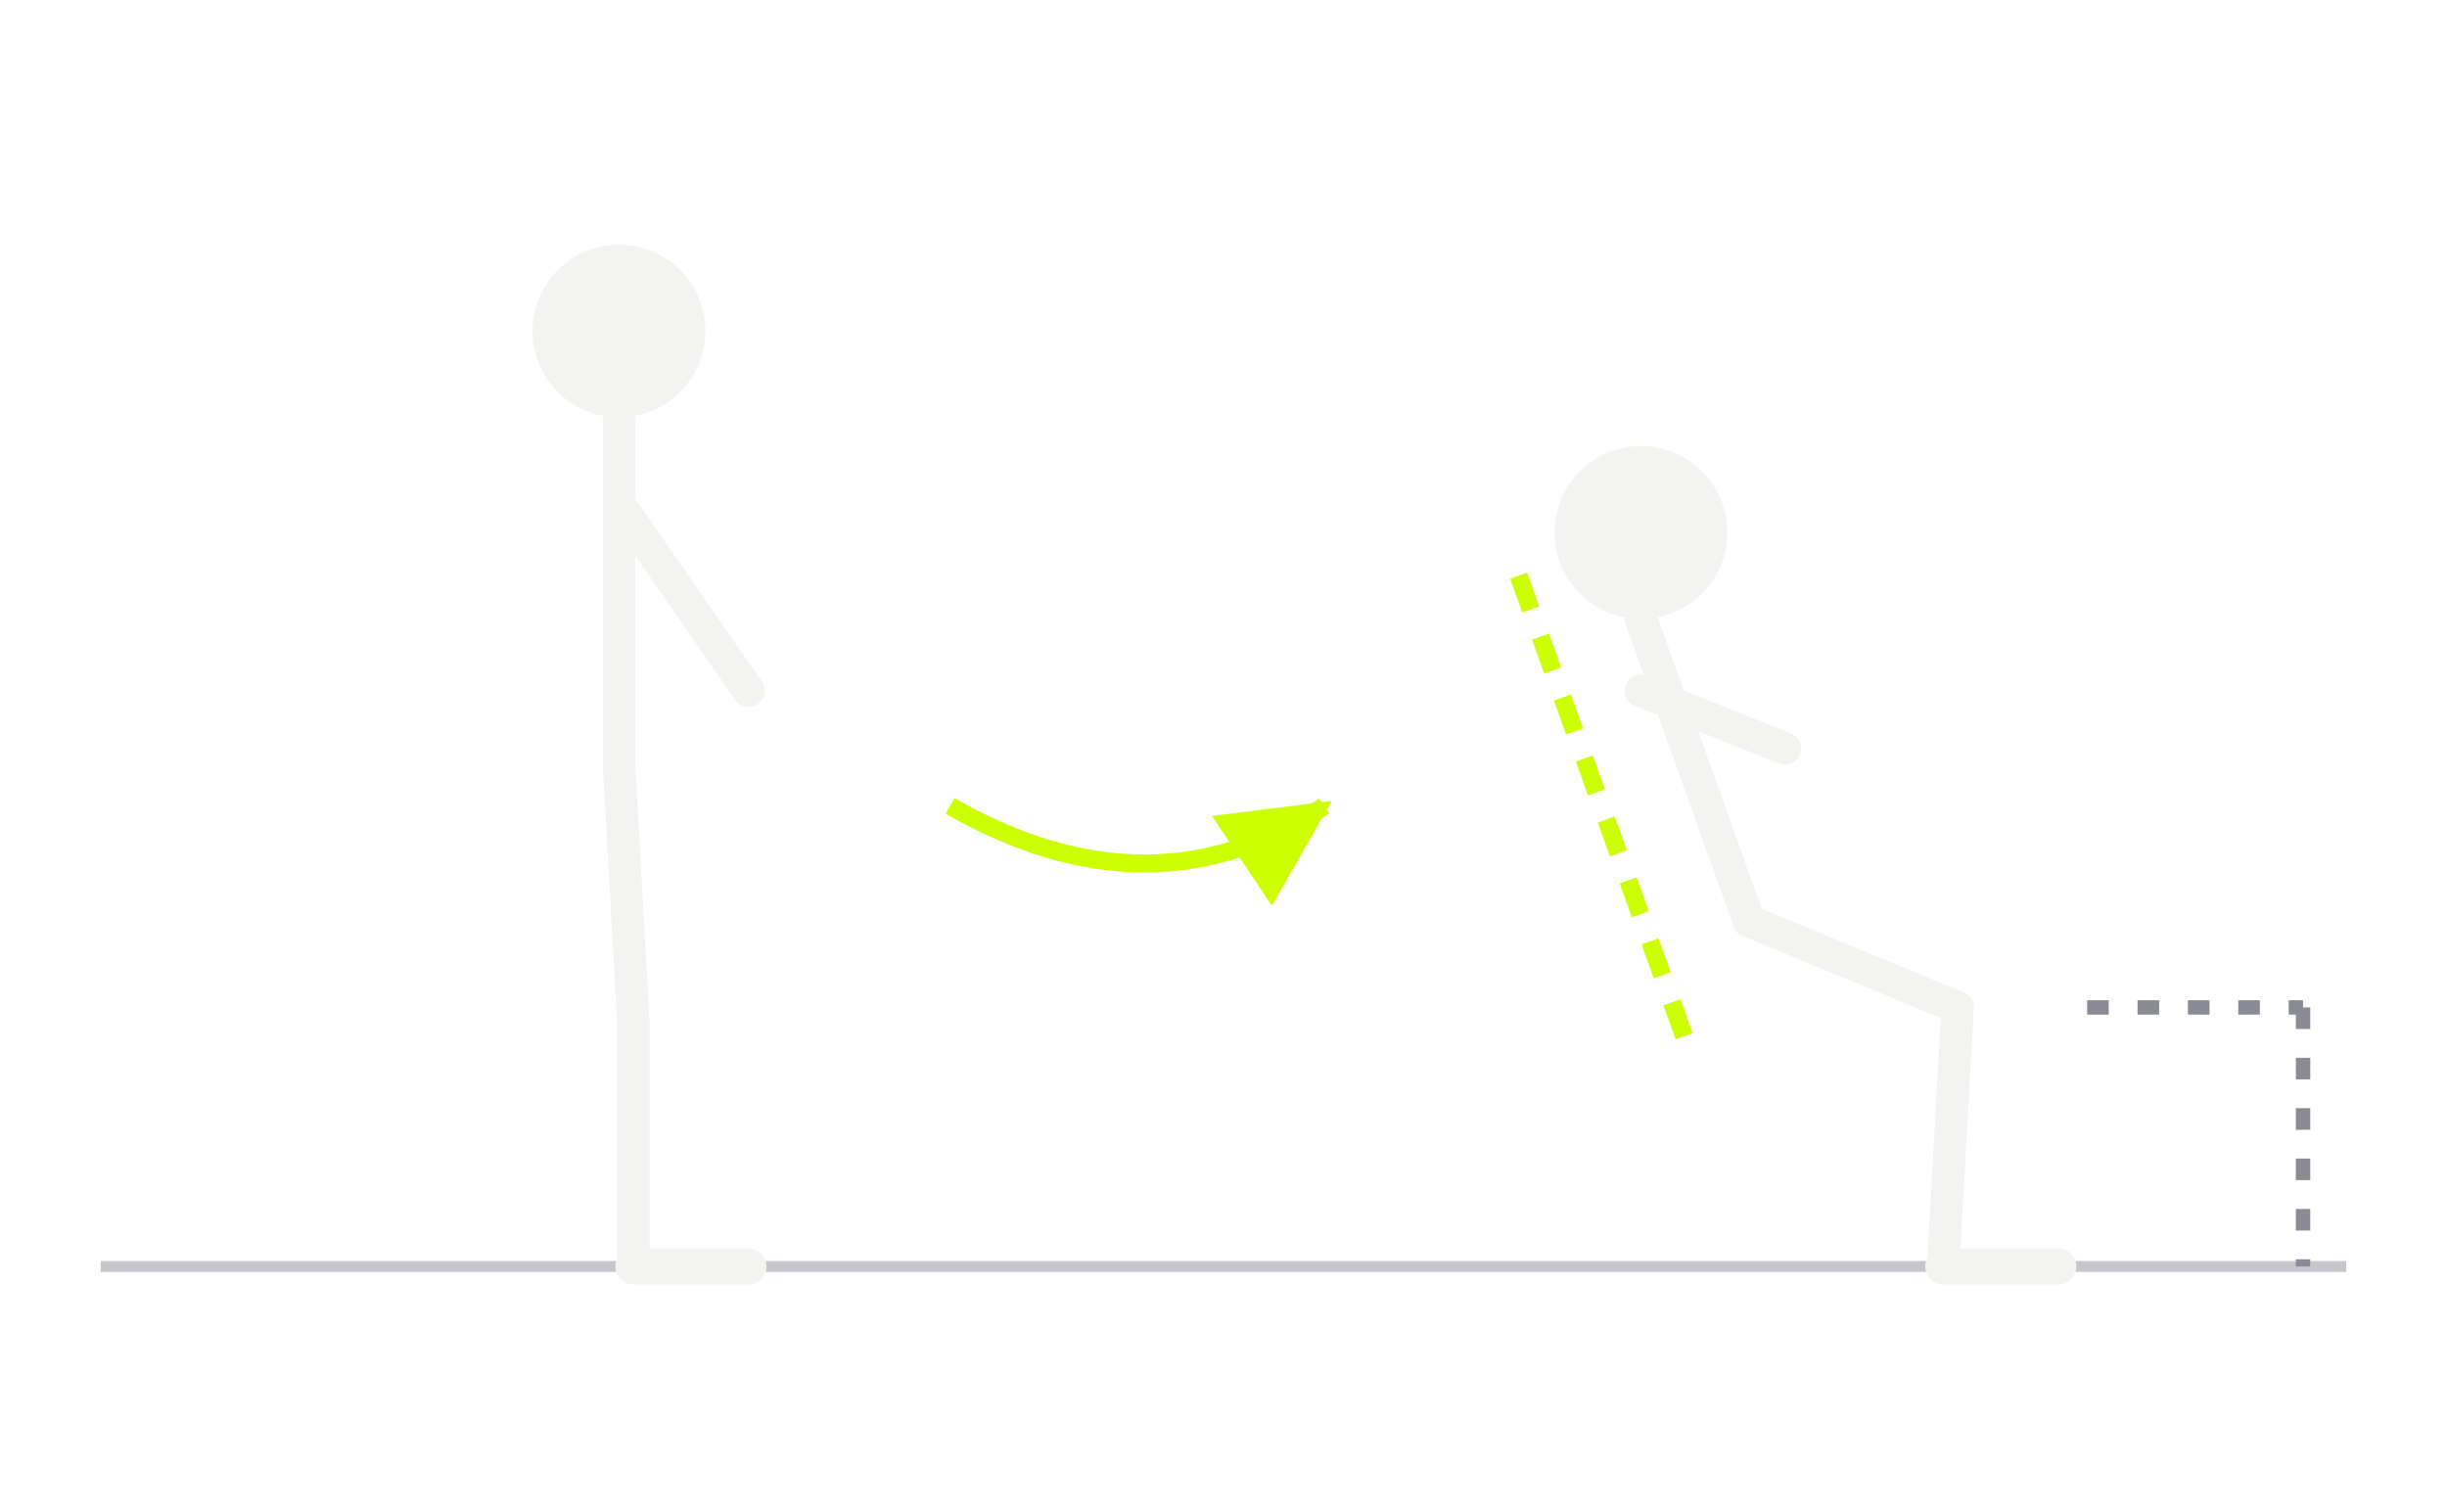
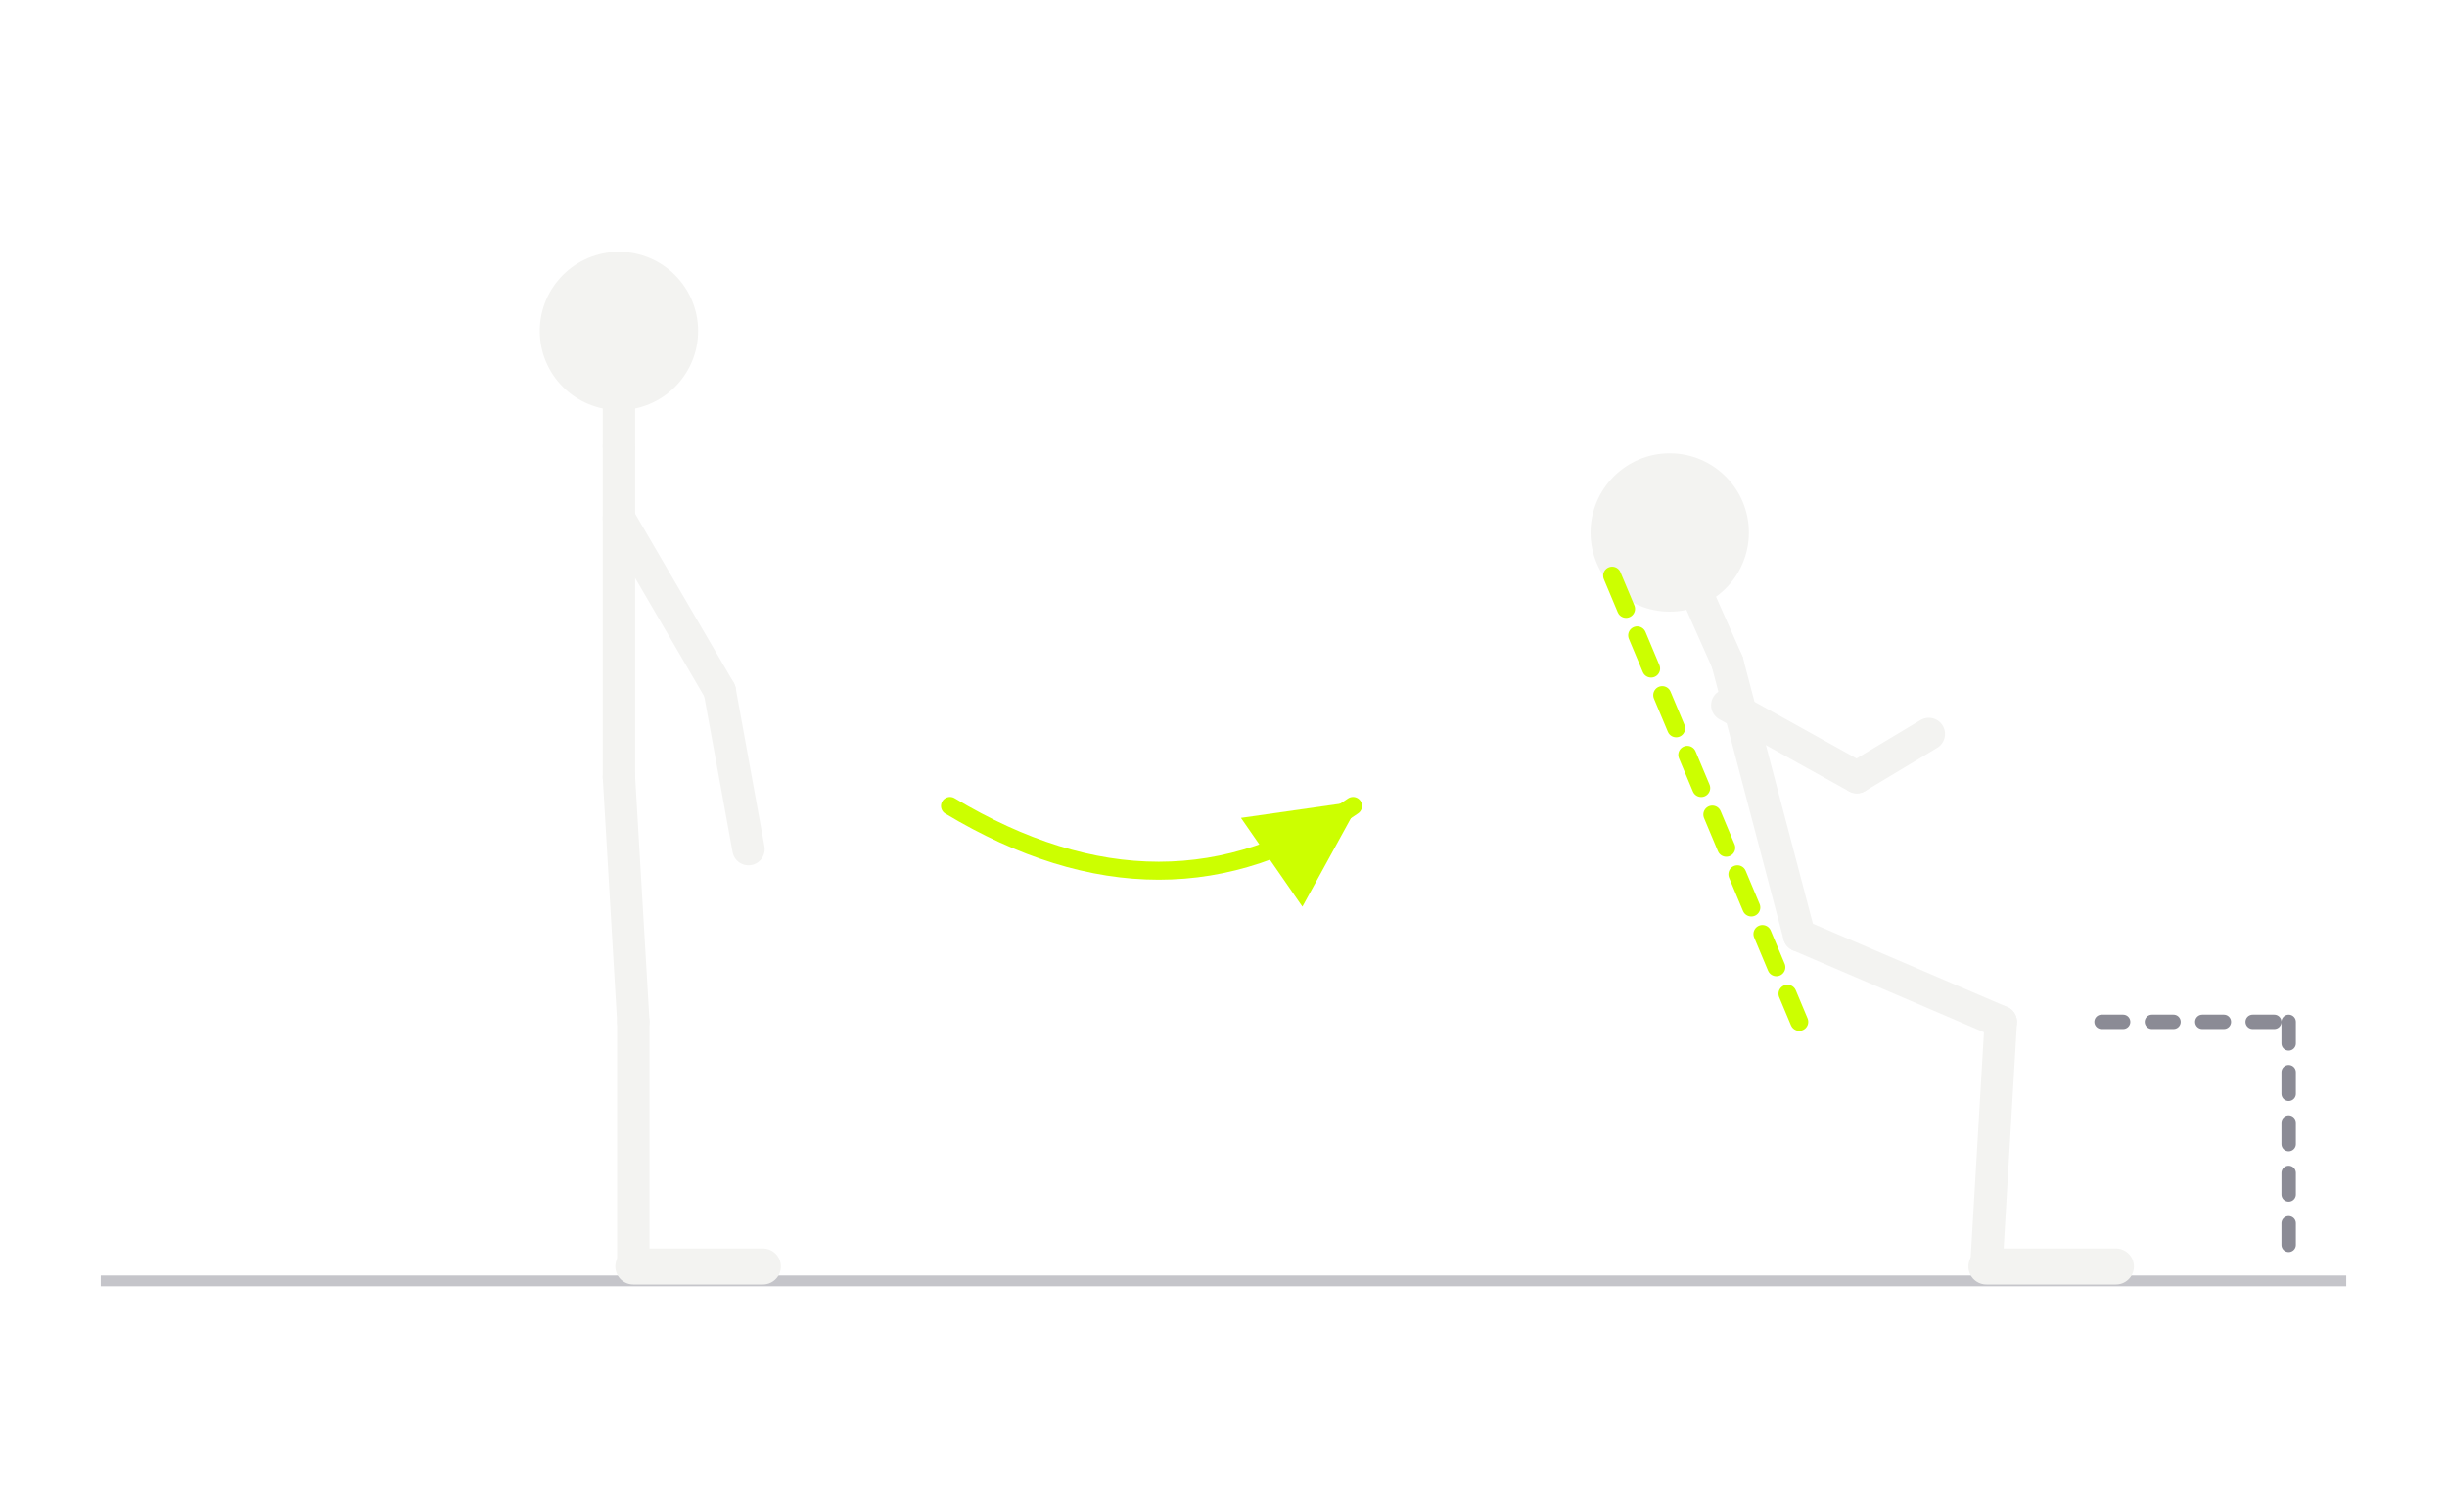
- <svg xmlns="http://www.w3.org/2000/svg" viewBox="0 0 340 210" role="img" aria-label="De pie y abajo en la sentadilla, visto de lado">
+ <svg xmlns="http://www.w3.org/2000/svg" viewBox="0 0 340 210" role="img" aria-label="Sentadilla vista de lado: de pie y abajo">
  <defs>
-     <marker id="p" markerWidth="7" markerHeight="7" refX="5.5" refY="3" orient="auto">
+     <marker id="a" markerWidth="7" markerHeight="7" refX="5.5" refY="3" orient="auto-start-reverse">
      <path d="M0,0 L6,3 L0,6 z" fill="#CCFF00" />
    </marker>
  </defs>
-   <line x1="14" y1="176" x2="326" y2="176" stroke="#8B8B95" stroke-width="1.5" opacity=".5" />
+   <line x1="14" y1="178" x2="326" y2="178" stroke="#8B8B95" stroke-width="1.5" opacity=".5" />
  <g stroke="#F3F3F1" stroke-width="4.5" stroke-linecap="round" stroke-linejoin="round" fill="none">
-     <circle cx="86" cy="46" r="12" fill="#F3F3F1" stroke="none" />
-     <line x1="86" y1="58" x2="86" y2="106" />
-     <line x1="86" y1="106" x2="88" y2="142" />
+     <circle cx="86" cy="46" r="11" fill="#F3F3F1" stroke="none" />
+     <line x1="86" y1="53.2" x2="86" y2="62" />
+     <line x1="86" y1="62" x2="86" y2="108" />
+     <line x1="86" y1="108" x2="88" y2="142" />
    <line x1="88" y1="142" x2="88" y2="176" />
-     <line x1="86" y1="70" x2="104" y2="96" />
-     <line x1="88" y1="176" x2="104" y2="176" stroke-width="5" />
+     <line x1="88" y1="176" x2="106" y2="176" stroke-width="5" />
+     <line x1="86" y1="72" x2="100" y2="96" />
+     <line x1="100" y1="96" x2="104" y2="118" />
  </g>
-   <path d="M132 112 q28 16 52 0" stroke="#CCFF00" stroke-width="2.5" fill="none" marker-end="url(#p)" />
  <g stroke="#F3F3F1" stroke-width="4.5" stroke-linecap="round" stroke-linejoin="round" fill="none">
-     <circle cx="228" cy="74" r="12" fill="#F3F3F1" stroke="none" />
-     <line x1="228" y1="86" x2="243" y2="128" />
-     <line x1="243" y1="128" x2="272" y2="140" />
-     <line x1="272" y1="140" x2="270" y2="176" />
-     <line x1="228" y1="96" x2="248" y2="104" />
-     <line x1="270" y1="176" x2="286" y2="176" stroke-width="5" />
+     <circle cx="232" cy="74" r="11" fill="#F3F3F1" stroke="none" />
+     <line x1="235.6" y1="82.1" x2="240" y2="92" />
+     <line x1="240" y1="92" x2="250" y2="130" />
+     <line x1="250" y1="130" x2="278" y2="142" />
+     <line x1="278" y1="142" x2="276" y2="176" />
+     <line x1="276" y1="176" x2="294" y2="176" stroke-width="5" />
+     <line x1="240" y1="98" x2="258" y2="108" />
+     <line x1="258" y1="108" x2="268" y2="102" />
  </g>
-   <line x1="211" y1="80" x2="234" y2="144" stroke="#CCFF00" stroke-width="2.5" stroke-dasharray="5 4" />
-   <path d="M290 140 h30 M320 140 v36" stroke="#8B8B95" stroke-width="2" stroke-dasharray="3 4" fill="none" />
+   <line x1="224" y1="80" x2="250" y2="142" stroke="#CCFF00" stroke-width="2.5" stroke-linecap="round" fill="none" stroke-dasharray="5 4" />
+   <path d="M132 112 q30 18 56 0" stroke="#CCFF00" stroke-width="2.5" stroke-linecap="round" fill="none" marker-end="url(#a)" />
+   <path d="M292 142 h26 M318 142 v34" stroke="#8B8B95" stroke-width="2" stroke-linecap="round" fill="none" stroke-dasharray="3 4" />
</svg>
